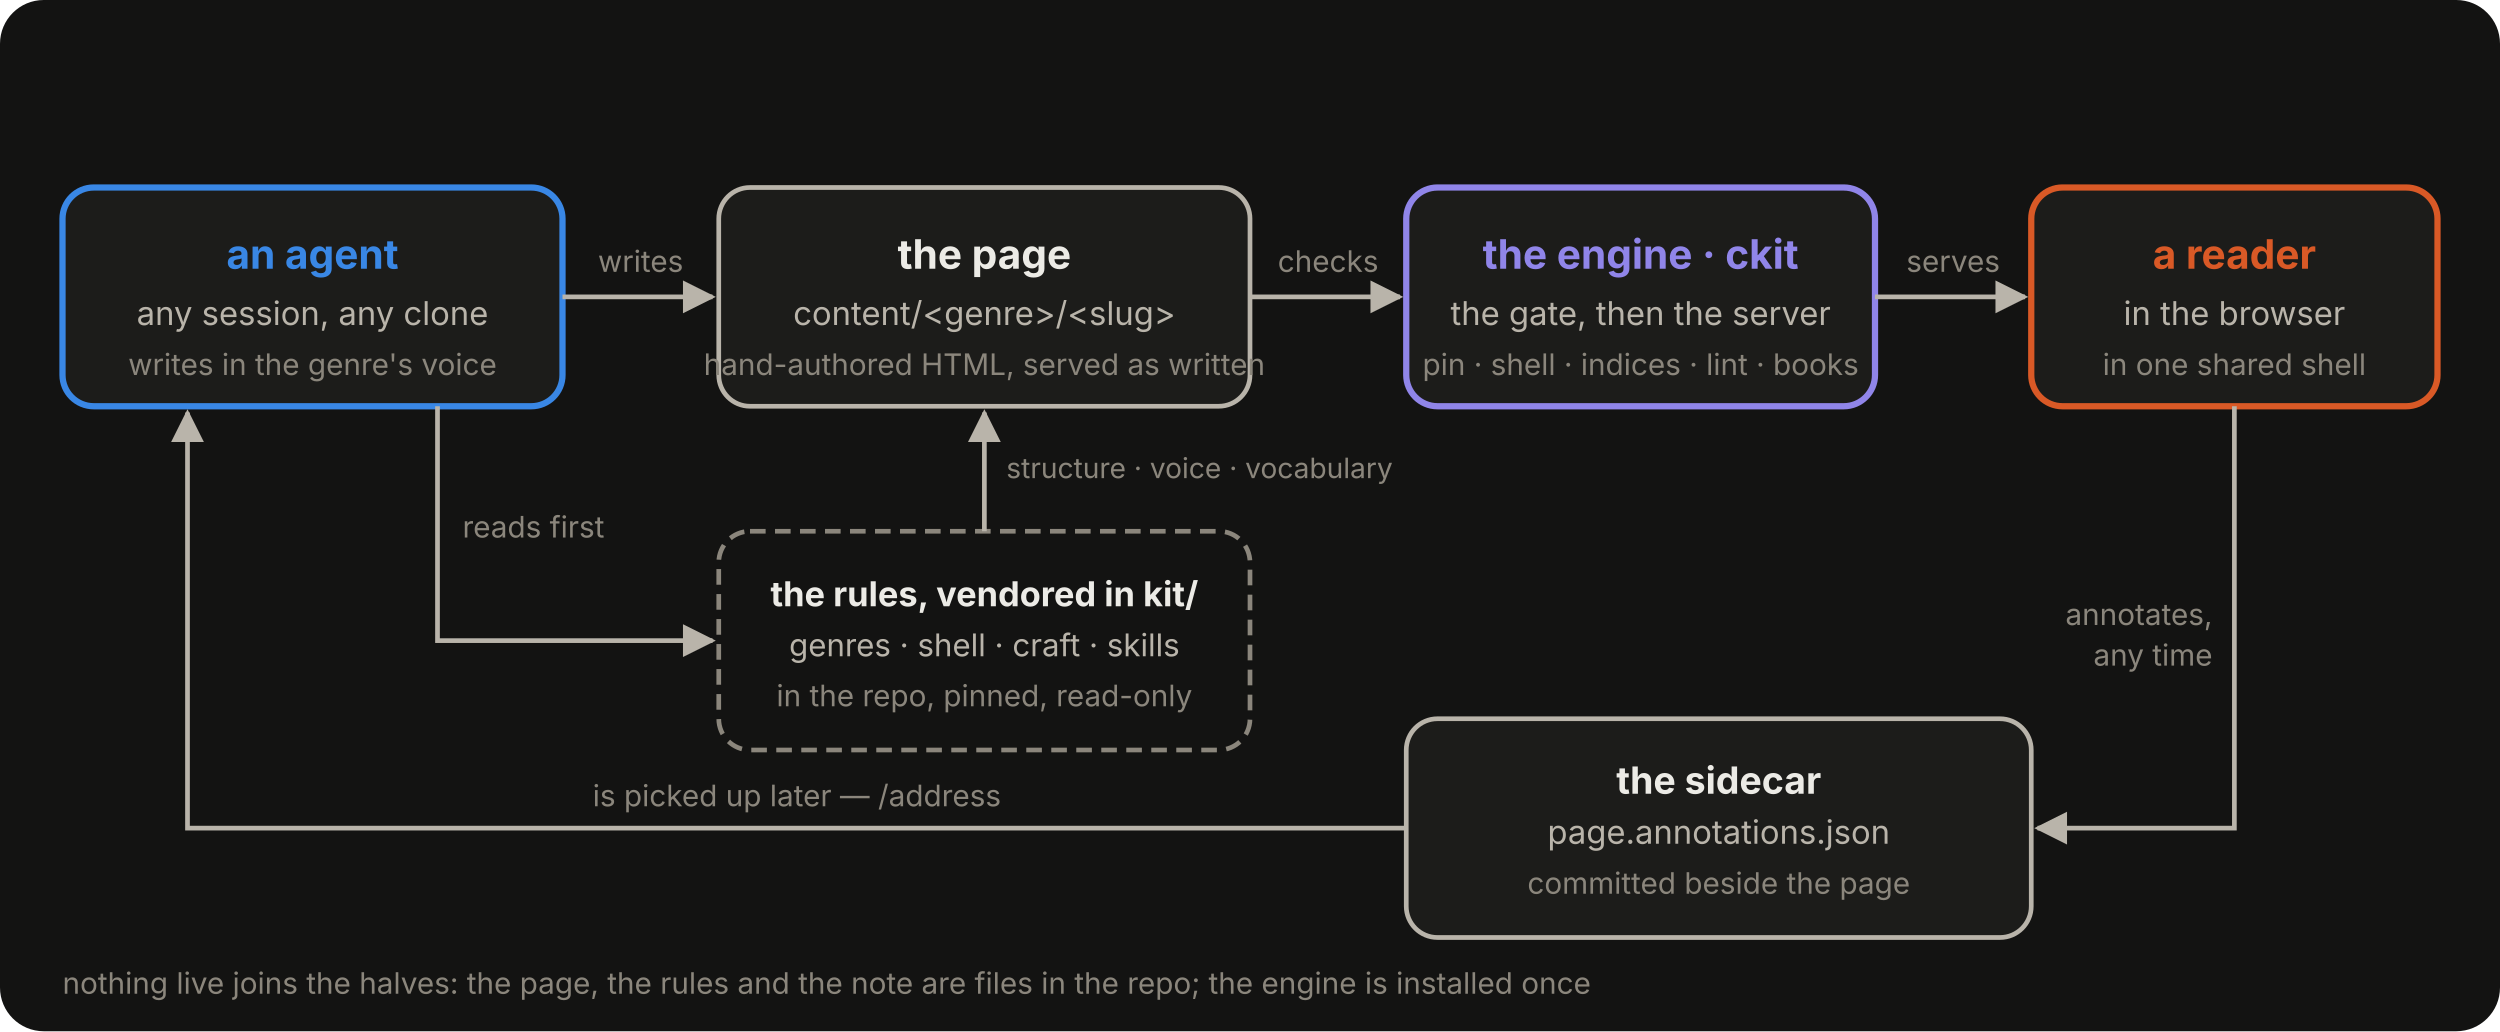
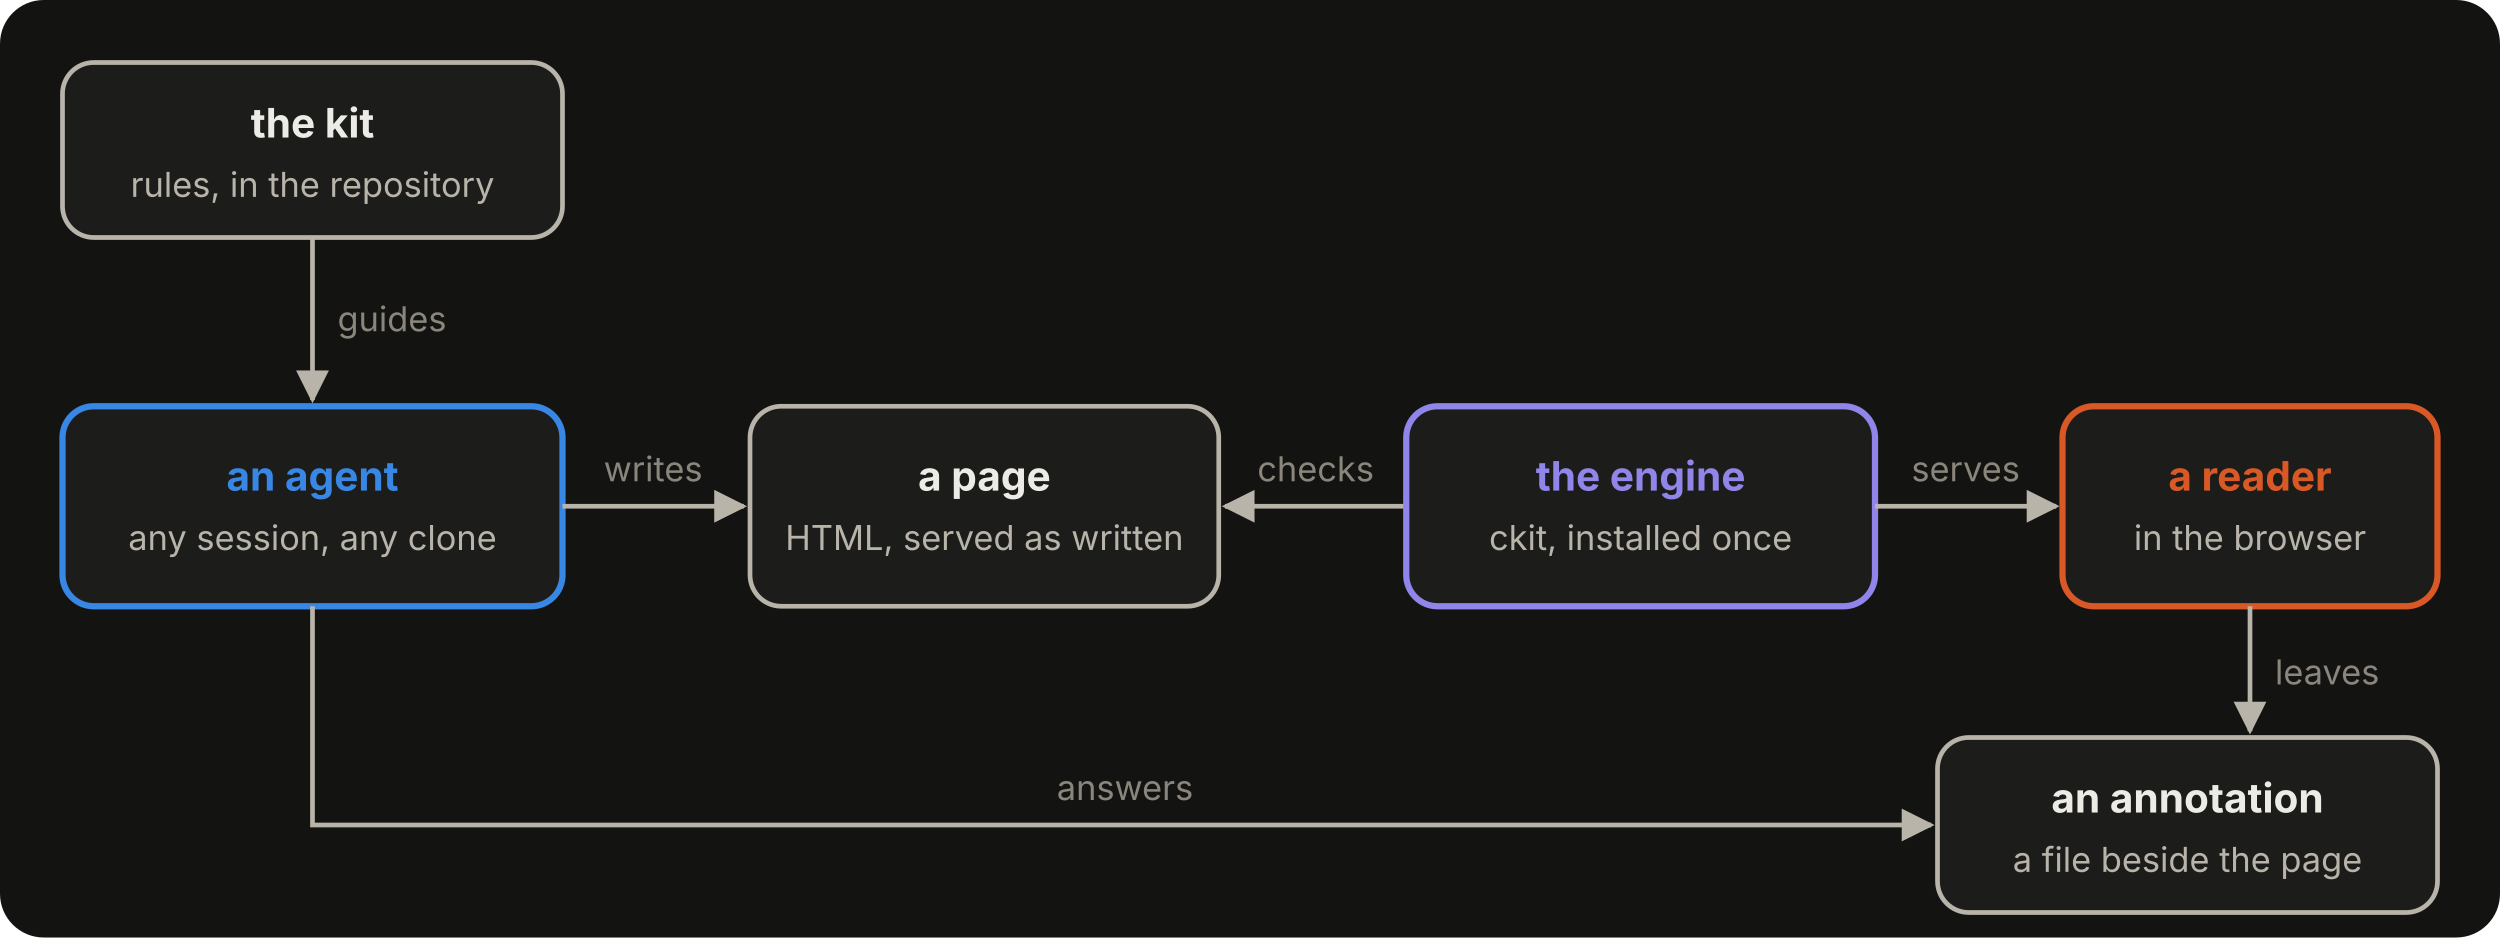
- <svg xmlns="http://www.w3.org/2000/svg" width="800" height="330" viewBox="0 0 800 330" role="img">
+ <svg xmlns="http://www.w3.org/2000/svg" width="800" height="300" viewBox="0 0 800 300" role="img">
  <style>text{font-family:system-ui,-apple-system,"Segoe UI",sans-serif;fill:#ecebe6}.t2{fill:#b9b4aa}.t3{fill:#8b867c}</style>
-   <rect width="800" height="330" rx="14" fill="#131312" />
+   <rect width="800" height="300" rx="14" fill="#131312" />
  <defs>
    <marker id="hw-a" viewBox="0 0 10 10" refX="9" refY="5" markerWidth="7" markerHeight="7" orient="auto">
      <path d="M0 0 L10 5 L0 10 z" style="fill: #b9b4aa" />
    </marker>
  </defs>
-   <rect x="20" y="60" width="160" height="70" rx="10" style="fill: #1c1c1a; stroke: #3987e5; stroke-width: 2" />
-   <text x="100" y="86" text-anchor="middle" style="font-size: 13px; font-weight: 700; fill: #3987e5">an agent</text>
-   <text x="100" y="104" text-anchor="middle" class="t2" style="font-size: 10.5px">any session, any clone</text>
-   <text x="100" y="120" text-anchor="middle" class="t3" style="font-size: 9.5px">writes in the genre's voice</text>
-   <path d="M180 95 L228 95" style="stroke: #b9b4aa; stroke-width: 1.5" marker-end="url(#hw-a)" />
-   <text x="205" y="87" text-anchor="middle" class="t3" style="font-size: 9.5px">writes</text>
-   <rect x="230" y="60" width="170" height="70" rx="10" style="fill: #1c1c1a; stroke: #b9b4aa; stroke-width: 1.5" />
-   <text x="315" y="86" text-anchor="middle" style="font-size: 13px; font-weight: 700">the page</text>
-   <text x="315" y="104" text-anchor="middle" class="t2" style="font-size: 10.5px">content/&lt;genre&gt;/&lt;slug&gt;</text>
-   <text x="315" y="120" text-anchor="middle" class="t3" style="font-size: 9.5px">hand-authored HTML, served as written</text>
-   <path d="M400 95 L448 95" style="stroke: #b9b4aa; stroke-width: 1.5" marker-end="url(#hw-a)" />
-   <text x="425" y="87" text-anchor="middle" class="t3" style="font-size: 9.5px">checks</text>
-   <rect x="450" y="60" width="150" height="70" rx="10" style="fill: #1c1c1a; stroke: #9085e9; stroke-width: 2" />
-   <text x="525" y="86" text-anchor="middle" style="font-size: 13px; font-weight: 700; fill: #9085e9">the engine · ckit</text>
-   <text x="525" y="104" text-anchor="middle" class="t2" style="font-size: 10.5px">the gate, then the server</text>
-   <text x="525" y="120" text-anchor="middle" class="t3" style="font-size: 9.5px">pin · shell · indices · lint · books</text>
-   <path d="M600 95 L648 95" style="stroke: #b9b4aa; stroke-width: 1.5" marker-end="url(#hw-a)" />
-   <text x="625" y="87" text-anchor="middle" class="t3" style="font-size: 9.5px">serves</text>
-   <rect x="650" y="60" width="130" height="70" rx="10" style="fill: #1c1c1a; stroke: #d95926; stroke-width: 2" />
-   <text x="715" y="86" text-anchor="middle" style="font-size: 13px; font-weight: 700; fill: #d95926">a reader</text>
-   <text x="715" y="104" text-anchor="middle" class="t2" style="font-size: 10.5px">in the browser</text>
-   <text x="715" y="120" text-anchor="middle" class="t3" style="font-size: 9.5px">in one shared shell</text>
-   <rect x="230" y="170" width="170" height="70" rx="10" style="fill: none; stroke: #8b867c; stroke-width: 1.5; stroke-dasharray: 5 3" />
-   <text x="315" y="194" text-anchor="middle" style="font-size: 11px; font-weight: 700">the rules, vendored in kit/</text>
-   <text x="315" y="210" text-anchor="middle" class="t2" style="font-size: 10px">genres · shell · craft · skills</text>
-   <text x="315" y="226" text-anchor="middle" class="t3" style="font-size: 9.5px">in the repo, pinned, read-only</text>
-   <path d="M140 130 L140 205 L228 205" style="fill: none; stroke: #b9b4aa; stroke-width: 1.5" marker-end="url(#hw-a)" />
-   <text x="148" y="172" class="t3" style="font-size: 9.5px">reads first</text>
-   <path d="M315 170 L315 132" style="stroke: #b9b4aa; stroke-width: 1.5" marker-end="url(#hw-a)" />
-   <text x="322" y="153" class="t3" style="font-size: 9px">structure · voice · vocabulary</text>
-   <rect x="450" y="230" width="200" height="70" rx="10" style="fill: #1c1c1a; stroke: #b9b4aa; stroke-width: 1.5" />
-   <text x="550" y="254" text-anchor="middle" style="font-size: 12px; font-weight: 700">the sidecar</text>
-   <text x="550" y="270" text-anchor="middle" class="t2" style="font-size: 10.5px">page.annotations.json</text>
-   <text x="550" y="286" text-anchor="middle" class="t3" style="font-size: 9.5px">committed beside the page</text>
-   <path d="M715 130 L715 265 L652 265" style="fill: none; stroke: #b9b4aa; stroke-width: 1.5" marker-end="url(#hw-a)" />
-   <text x="708" y="200" text-anchor="end" class="t3" style="font-size: 9.5px">annotates,</text>
-   <text x="708" y="213" text-anchor="end" class="t3" style="font-size: 9.5px">any time</text>
-   <path d="M450 265 L60 265 L60 132" style="fill: none; stroke: #b9b4aa; stroke-width: 1.5" marker-end="url(#hw-a)" />
-   <text x="255" y="258" text-anchor="middle" class="t3" style="font-size: 9.5px">is picked up later — /address</text>
-   <text x="20" y="318" class="t3" style="font-size: 9.5px">nothing live joins the halves: the page, the rules and the note are files in the repo; the engine is installed once</text>
+   <rect x="20" y="20" width="160" height="56" rx="10" style="fill: #1c1c1a; stroke: #b9b4aa; stroke-width: 1.5" />
+   <text x="100" y="44" text-anchor="middle" style="font-size: 13px; font-weight: 700">the kit</text>
+   <text x="100" y="63" text-anchor="middle" class="t2" style="font-size: 11px">rules, in the repository</text>
+   <path d="M100 76 L100 128" style="stroke: #b9b4aa; stroke-width: 1.5" marker-end="url(#hw-a)" />
+   <text x="108" y="106" class="t3" style="font-size: 11px">guides</text>
+   <rect x="20" y="130" width="160" height="64" rx="10" style="fill: #1c1c1a; stroke: #3987e5; stroke-width: 2" />
+   <text x="100" y="157" text-anchor="middle" style="font-size: 13px; font-weight: 700; fill: #3987e5">an agent</text>
+   <text x="100" y="176" text-anchor="middle" class="t2" style="font-size: 11px">any session, any clone</text>
+   <path d="M180 162 L238 162" style="stroke: #b9b4aa; stroke-width: 1.5" marker-end="url(#hw-a)" />
+   <text x="209" y="154" text-anchor="middle" class="t3" style="font-size: 11px">writes</text>
+   <rect x="240" y="130" width="150" height="64" rx="10" style="fill: #1c1c1a; stroke: #b9b4aa; stroke-width: 1.5" />
+   <text x="315" y="157" text-anchor="middle" style="font-size: 13px; font-weight: 700">a page</text>
+   <text x="315" y="176" text-anchor="middle" class="t2" style="font-size: 11px">HTML, served as written</text>
+   <path d="M450 162 L392 162" style="stroke: #b9b4aa; stroke-width: 1.5" marker-end="url(#hw-a)" />
+   <text x="421" y="154" text-anchor="middle" class="t3" style="font-size: 11px">checks</text>
+   <rect x="450" y="130" width="150" height="64" rx="10" style="fill: #1c1c1a; stroke: #9085e9; stroke-width: 2" />
+   <text x="525" y="157" text-anchor="middle" style="font-size: 13px; font-weight: 700; fill: #9085e9">the engine</text>
+   <text x="525" y="176" text-anchor="middle" class="t2" style="font-size: 11px">ckit, installed once</text>
+   <path d="M600 162 L658 162" style="stroke: #b9b4aa; stroke-width: 1.5" marker-end="url(#hw-a)" />
+   <text x="629" y="154" text-anchor="middle" class="t3" style="font-size: 11px">serves</text>
+   <rect x="660" y="130" width="120" height="64" rx="10" style="fill: #1c1c1a; stroke: #d95926; stroke-width: 2" />
+   <text x="720" y="157" text-anchor="middle" style="font-size: 13px; font-weight: 700; fill: #d95926">a reader</text>
+   <text x="720" y="176" text-anchor="middle" class="t2" style="font-size: 11px">in the browser</text>
+   <path d="M720 194 L720 234" style="stroke: #b9b4aa; stroke-width: 1.5" marker-end="url(#hw-a)" />
+   <text x="728" y="219" class="t3" style="font-size: 11px">leaves</text>
+   <rect x="620" y="236" width="160" height="56" rx="10" style="fill: #1c1c1a; stroke: #b9b4aa; stroke-width: 1.5" />
+   <text x="700" y="260" text-anchor="middle" style="font-size: 13px; font-weight: 700">an annotation</text>
+   <text x="700" y="279" text-anchor="middle" class="t2" style="font-size: 11px">a file beside the page</text>
+   <path d="M100 194 L100 264 L618 264" style="fill: none; stroke: #b9b4aa; stroke-width: 1.5" marker-end="url(#hw-a)" />
+   <text x="360" y="256" text-anchor="middle" class="t3" style="font-size: 11px">answers</text>
</svg>
